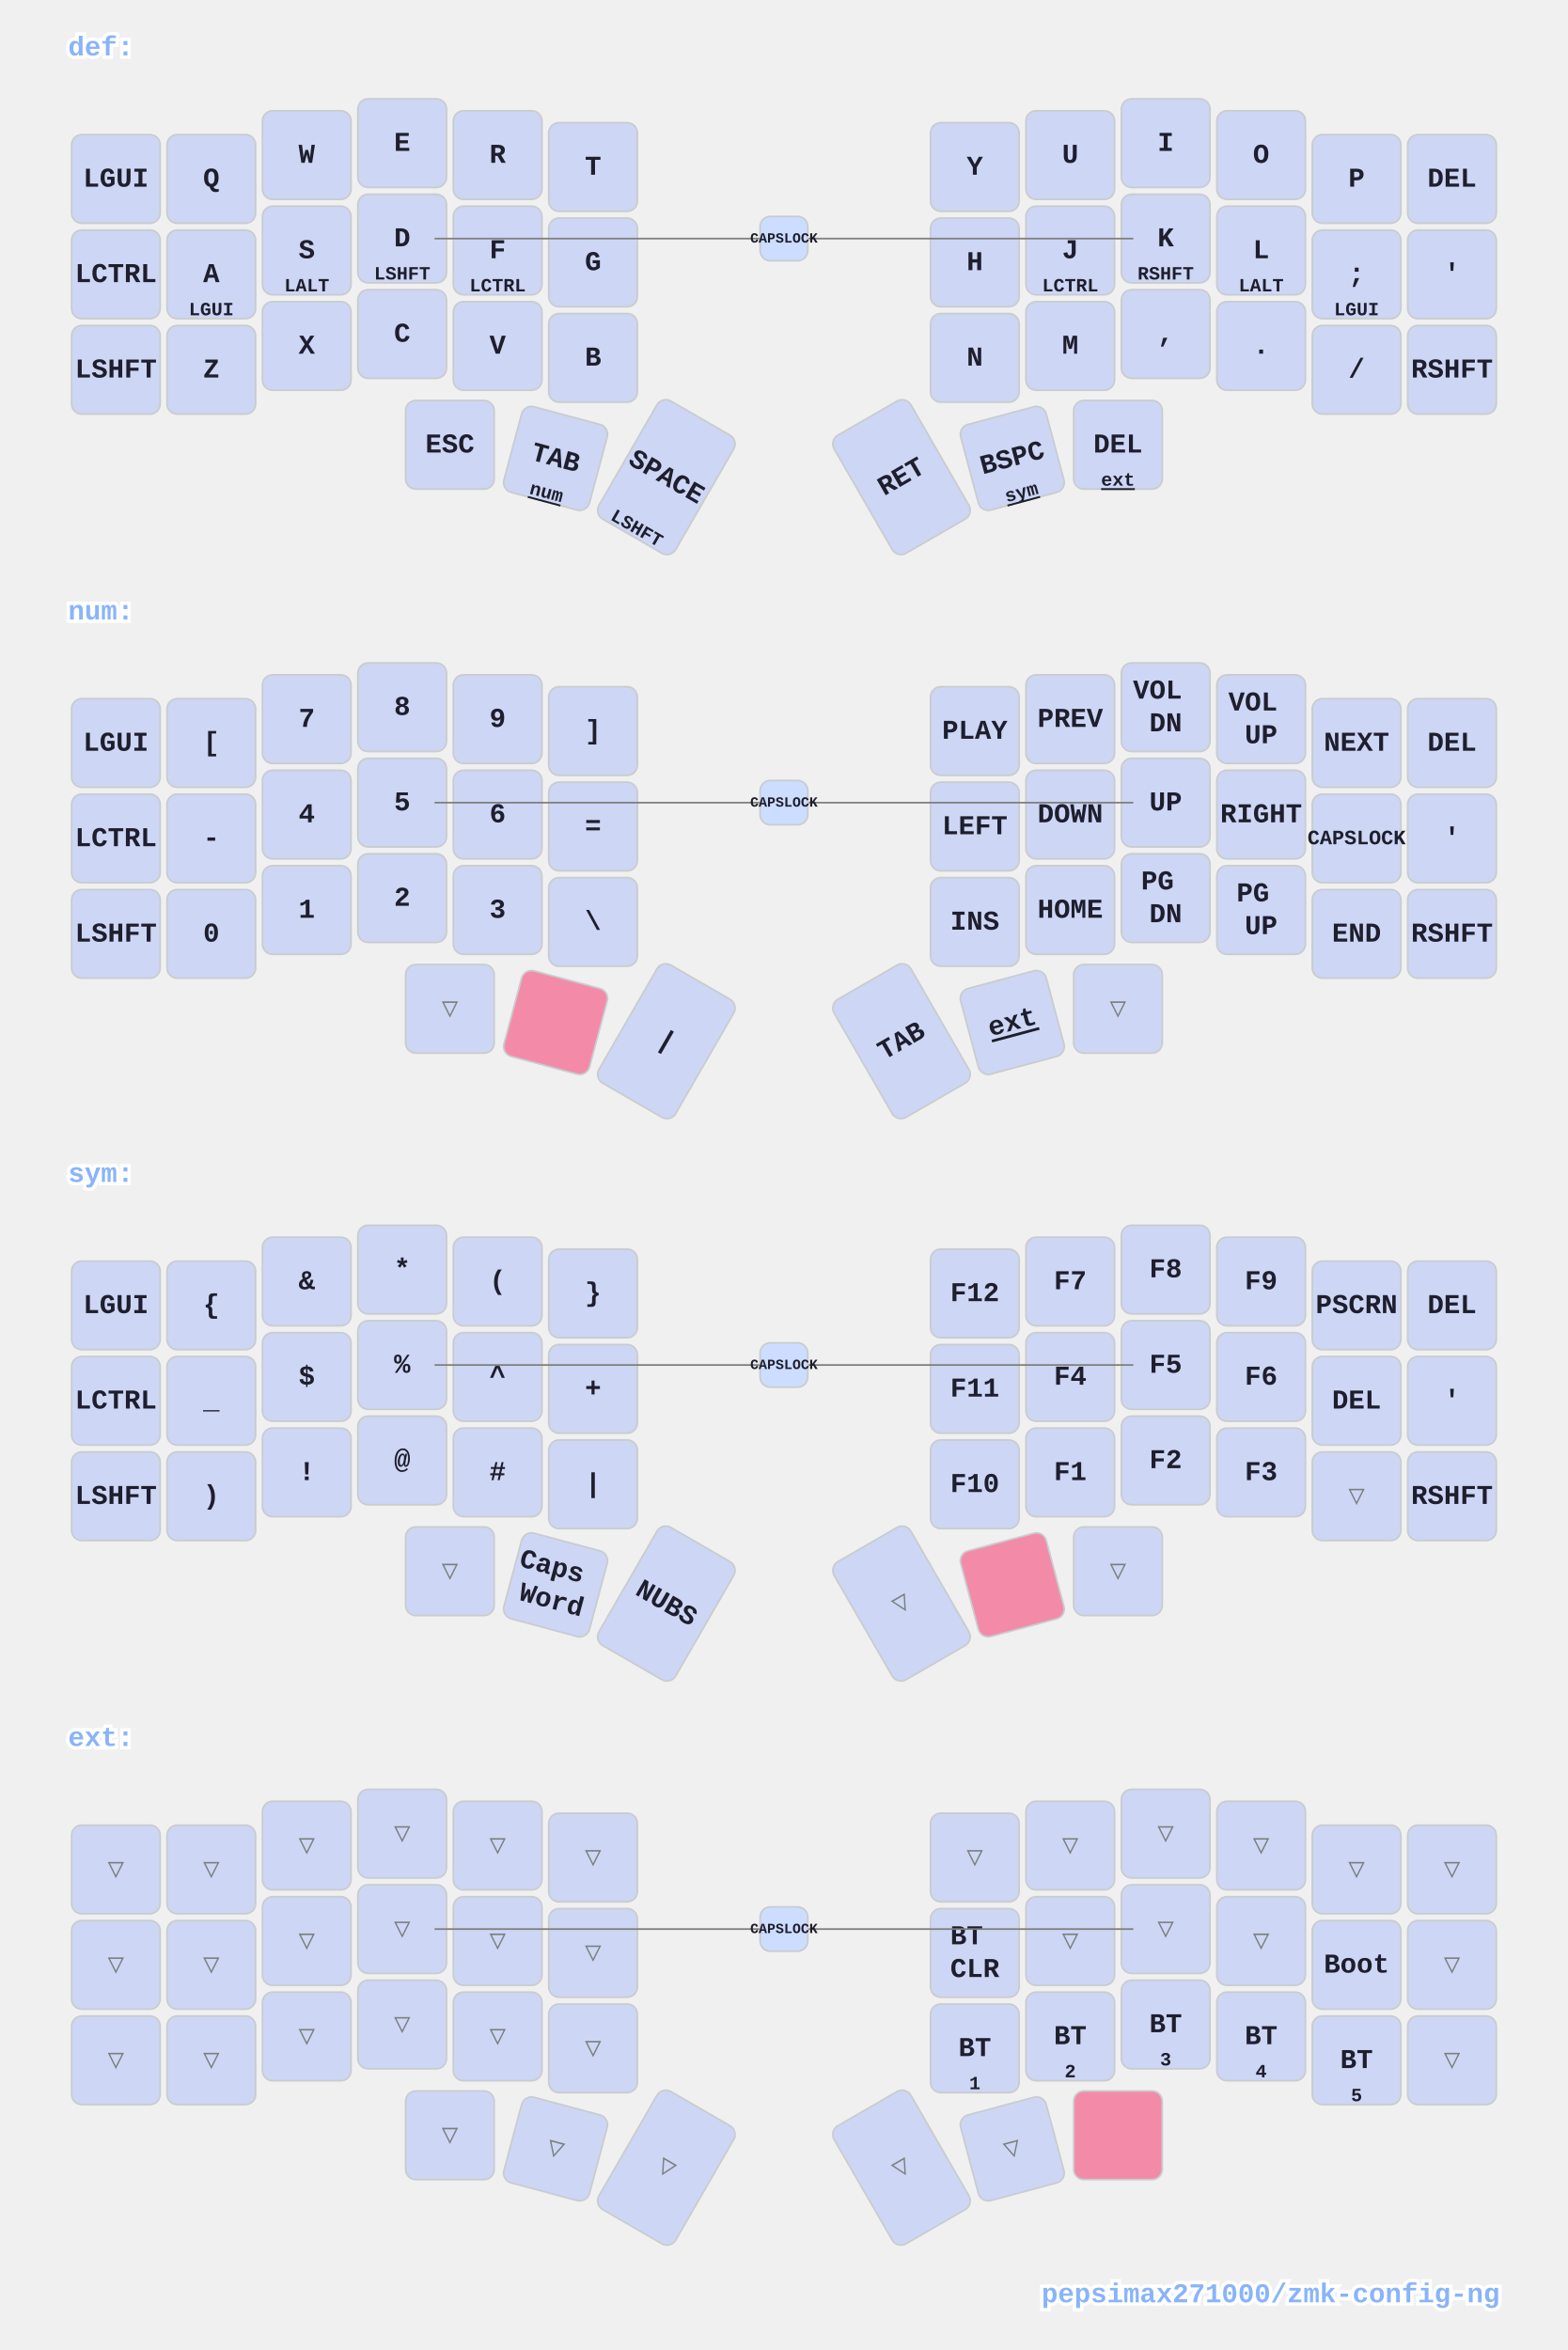
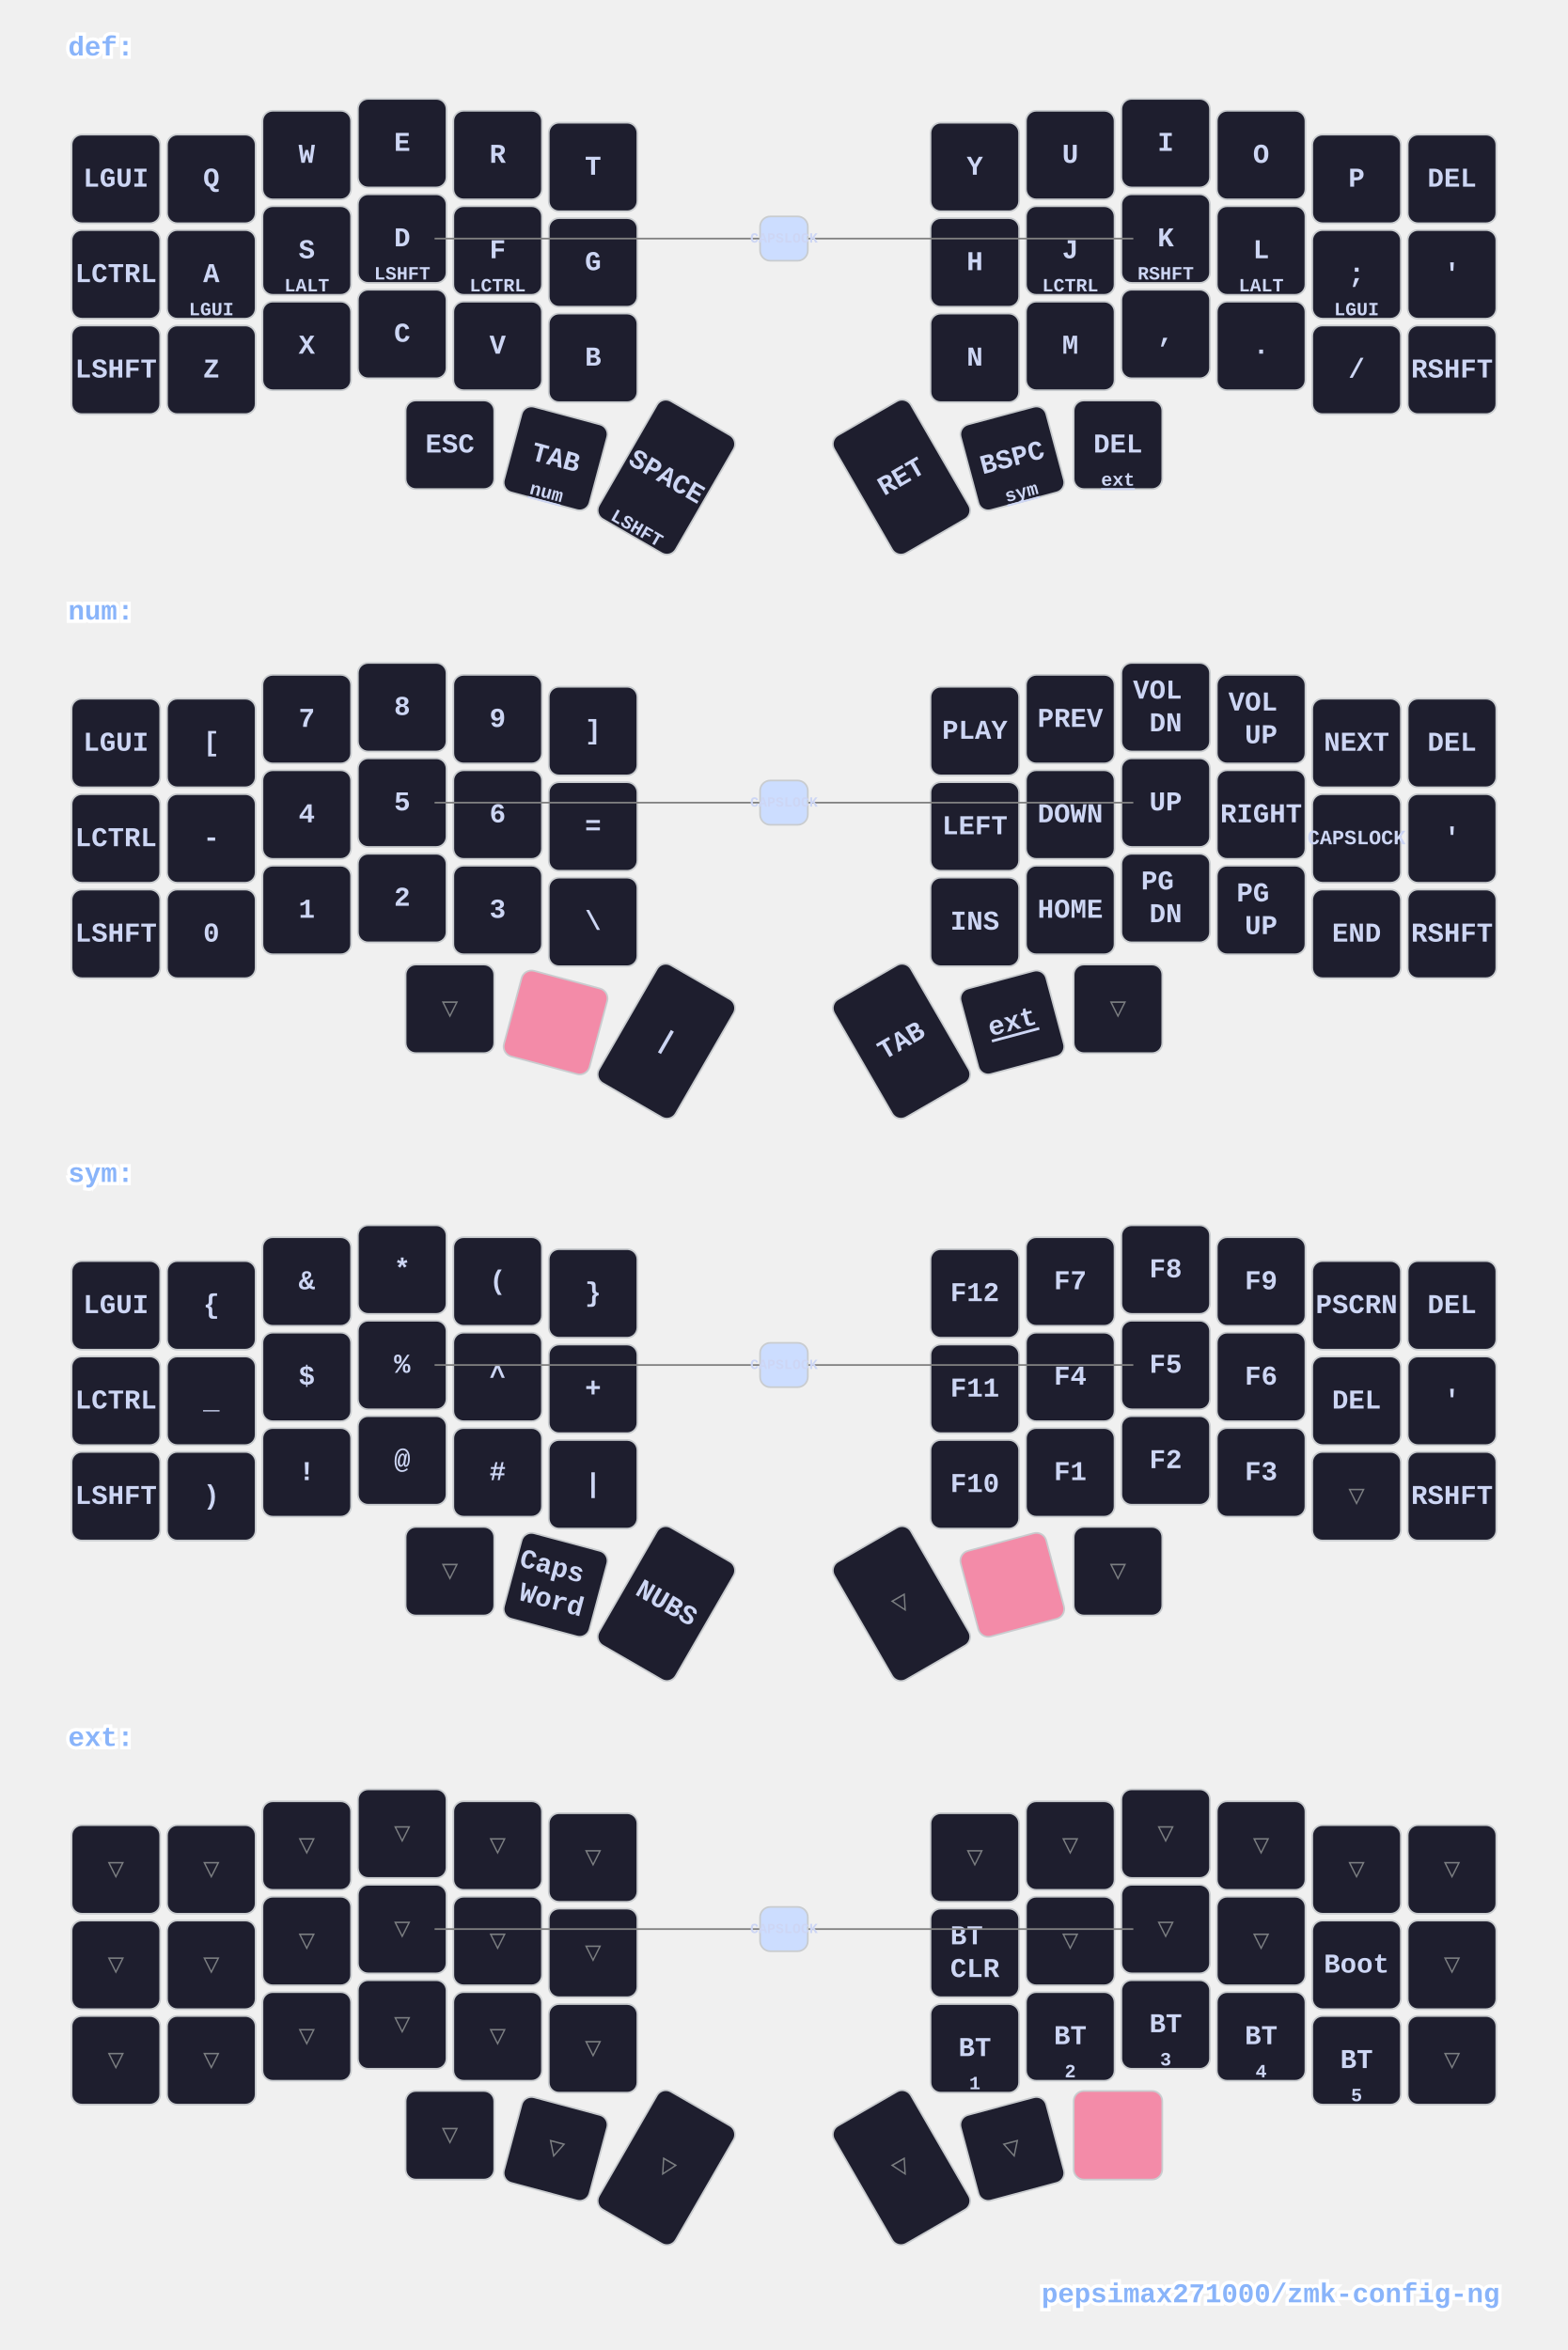
<svg xmlns="http://www.w3.org/2000/svg" width="920" height="1379" viewBox="0 0 920 1379" class="keymap">
  <style>/* inherit to force styles through use tags */
svg path {
    fill: inherit;
}

/* font and background color specifications */
svg.keymap {
    font-family: SFMono-Regular,Consolas,Liberation Mono,Menlo,monospace;
    font-size: 14px;
    font-kerning: normal;
    text-rendering: optimizeLegibility;
    fill: #24292e;
}

/* default key styling */
rect.key {
    fill: #f6f8fa;
}

rect.key, rect.combo {
    stroke: #c9cccf;
    stroke-width: 1;
}

/* default key side styling, only used is draw_key_sides is set */
rect.side {
    filter: brightness(90%);
}

/* color accent for combo boxes */
rect.combo, rect.combo-separate {
    fill: #cdf;
}

/* color accent for held keys */
rect.held, rect.combo.held {
    fill: #fdd;
}

/* color accent for ghost (optional) keys */
rect.ghost, rect.combo.ghost {
    stroke-dasharray: 4, 4;
    stroke-width: 2;
}

text {
    text-anchor: middle;
    dominant-baseline: middle;
}

/* styling for layer labels */
text.label {
    font-weight: bold;
    text-anchor: start;
    stroke: white;
    stroke-width: 4;
    paint-order: stroke;
}

/* styling for optional footer */
text.footer {
    text-anchor: end;
    dominant-baseline: auto;
    stroke: white;
    stroke-width: 4;
    paint-order: stroke;
}

/* styling for combo tap, and key non-tap label text */
text.combo, text.hold, text.shifted, text.left, text.right, text.tl, text.tr, text.bl, text.br {
    font-size: 11px;
}

text.hold, text.bl, text.br {
    text-anchor: middle;
    dominant-baseline: auto;
}

text.shifted, text.tl, text.tr {
    text-anchor: middle;
    dominant-baseline: hanging;
}

text.left, text.tl, text.bl {
    text-anchor: start;
}

text.right, text.tr, text.br {
    text-anchor: end;
}

text.layer-activator {
    text-decoration: underline;
}

/* styling for hold/shifted label text in combo box */
text.combo.hold, text.combo.shifted, text.combo.left, text.combo.right {
    font-size: 8px;
}

/* lighter symbol for transparent keys */
text.trans {
    fill: #7b7e81;
}

/* styling for combo dendrons */
path.combo {
    stroke-width: 1;
    stroke: gray;
    fill: none;
}

/* Start Tabler Icons Cleanup */
/* cannot use height/width with glyphs */
.icon-tabler &gt; path {
    fill: inherit;
    stroke: inherit;
    stroke-width: 2;
}
/* hide tabler's default box */
.icon-tabler &gt; path[stroke="none"][fill="none"] {
    visibility: hidden;
}
/* End Tabler Icons Cleanup */

/* For default sytles, see https://github.com/caksoylar/keymap-drawer/blob/main/keymap_drawer/config.py#L85 */

svg.keymap {
  font-family: Ubuntu Mono, Inconsolata, Consolas, Liberation Mono, Menlo, monospace;
  font-size: 16px;
  font-weight: bold;
  text-rendering: optimizeLegibility;
-   fill: #1e1e2e;
+   fill: #cdd6f4;
}

/* Color accent for held keys
red = #f38ba8
green = #a6e3a1
blue = #89b4fa
yellow = #f9e2af
cyan = #94e2d5
magenta = #cba6f7
white = #cdd6f4
black = #11111b
grey = #1e1825
light grey = #9399b2
#fab387
*/
rect.key {
-     fill: #cdd6f4;
+     fill: #1e1e2e;
}
rect.held, rect.combo.held {
    fill: #f38ba8;
}
text.label, text.footer {
    fill: #89b4fa;
}

/* Technique borrowed and extended from https://github.com/englmaxi/zmk-config/blob/master/keymap-drawer/config.yaml */
.sym_sub_text.tap {
  translate: -5px 2px;
  font-size: 20px;
}
.sym_sub_text.shifted {
  translate: 10px 13px;
  font-size: 10px;
  opacity: 1.0;
}
.combo.sym_sub_text.tap {
  translate: -1px 1px;
}
.combo.sym_sub_text.shifted {
  translate: 7px 5px;
  font-size: 10px;
  opacity: 1.0;
}

/* Toggle */
.toggle.shifted {
  translate: -10px 12px;
}

.toggle.hold {
  translate: 13px -23px;
}

/* Variant for tap-dances */
.tap_dance.tap {
  translate: -7px 0px;
  font-size: 12px;
}
.tap_dance.shifted {
  translate: 7px 17px;
  font-size: 12px;
  opacity: 1.0;
}

/* Variant for symbol next to symbol */
.sym_by_sym.tap {
  translate: -6px 0px;
}
.sym_by_sym.shifted {
  translate: 10px 12px;
  opacity: 1.0;
}

.combo.sym_by_sym.tap {
  translate: -35px 0px;
}
.combo.sym_by_sym.shifted {
  translate: 35px 20px;
  opacity: 1.0;
}

.combo.sym_by_sym.hold {
  visibility: hidden;
}

/* hide hold box for combo sym_by_sym */
.combo.sym_by_sym.hold &gt; path[stroke="none"][fill="none"] {
  visibility: hidden;
}
</style>
  <g transform="translate(40, 0)" class="layer-def">
    <text x="0" y="28" class="label" id="def">def:</text>
    <g transform="translate(0, 56)">
      <g transform="translate(28, 49)" class="key keypos-0">
        <rect rx="6" ry="6" x="-26" y="-26" width="52" height="52" class="key" />
        <text x="0" y="0" class="key tap">LGUI</text>
      </g>
      <g transform="translate(84, 49)" class="key keypos-1">
        <rect rx="6" ry="6" x="-26" y="-26" width="52" height="52" class="key" />
        <text x="0" y="0" class="key tap">Q</text>
      </g>
      <g transform="translate(140, 35)" class="key keypos-2">
        <rect rx="6" ry="6" x="-26" y="-26" width="52" height="52" class="key" />
        <text x="0" y="0" class="key tap">W</text>
      </g>
      <g transform="translate(196, 28)" class="key keypos-3">
        <rect rx="6" ry="6" x="-26" y="-26" width="52" height="52" class="key" />
        <text x="0" y="0" class="key tap">E</text>
      </g>
      <g transform="translate(252, 35)" class="key keypos-4">
        <rect rx="6" ry="6" x="-26" y="-26" width="52" height="52" class="key" />
        <text x="0" y="0" class="key tap">R</text>
      </g>
      <g transform="translate(308, 42)" class="key keypos-5">
        <rect rx="6" ry="6" x="-26" y="-26" width="52" height="52" class="key" />
        <text x="0" y="0" class="key tap">T</text>
      </g>
      <g transform="translate(532, 42)" class="key keypos-6">
        <rect rx="6" ry="6" x="-26" y="-26" width="52" height="52" class="key" />
        <text x="0" y="0" class="key tap">Y</text>
      </g>
      <g transform="translate(588, 35)" class="key keypos-7">
        <rect rx="6" ry="6" x="-26" y="-26" width="52" height="52" class="key" />
        <text x="0" y="0" class="key tap">U</text>
      </g>
      <g transform="translate(644, 28)" class="key keypos-8">
        <rect rx="6" ry="6" x="-26" y="-26" width="52" height="52" class="key" />
        <text x="0" y="0" class="key tap">I</text>
      </g>
      <g transform="translate(700, 35)" class="key keypos-9">
        <rect rx="6" ry="6" x="-26" y="-26" width="52" height="52" class="key" />
        <text x="0" y="0" class="key tap">O</text>
      </g>
      <g transform="translate(756, 49)" class="key keypos-10">
        <rect rx="6" ry="6" x="-26" y="-26" width="52" height="52" class="key" />
        <text x="0" y="0" class="key tap">P</text>
      </g>
      <g transform="translate(812, 49)" class="key keypos-11">
        <rect rx="6" ry="6" x="-26" y="-26" width="52" height="52" class="key" />
        <text x="0" y="0" class="key tap">DEL</text>
      </g>
      <g transform="translate(28, 105)" class="key keypos-12">
        <rect rx="6" ry="6" x="-26" y="-26" width="52" height="52" class="key" />
        <text x="0" y="0" class="key tap">LCTRL</text>
      </g>
      <g transform="translate(84, 105)" class="key keypos-13">
        <rect rx="6" ry="6" x="-26" y="-26" width="52" height="52" class="key" />
        <text x="0" y="0" class="key tap">A</text>
        <text x="0" y="24" class="key hold">LGUI</text>
      </g>
      <g transform="translate(140, 91)" class="key keypos-14">
        <rect rx="6" ry="6" x="-26" y="-26" width="52" height="52" class="key" />
        <text x="0" y="0" class="key tap">S</text>
        <text x="0" y="24" class="key hold">LALT</text>
      </g>
      <g transform="translate(196, 84)" class="key keypos-15">
        <rect rx="6" ry="6" x="-26" y="-26" width="52" height="52" class="key" />
        <text x="0" y="0" class="key tap">D</text>
        <text x="0" y="24" class="key hold">LSHFT</text>
      </g>
      <g transform="translate(252, 91)" class="key keypos-16">
        <rect rx="6" ry="6" x="-26" y="-26" width="52" height="52" class="key" />
        <text x="0" y="0" class="key tap">F</text>
        <text x="0" y="24" class="key hold">LCTRL</text>
      </g>
      <g transform="translate(308, 98)" class="key keypos-17">
        <rect rx="6" ry="6" x="-26" y="-26" width="52" height="52" class="key" />
        <text x="0" y="0" class="key tap">G</text>
      </g>
      <g transform="translate(532, 98)" class="key keypos-18">
        <rect rx="6" ry="6" x="-26" y="-26" width="52" height="52" class="key" />
        <text x="0" y="0" class="key tap">H</text>
      </g>
      <g transform="translate(588, 91)" class="key keypos-19">
        <rect rx="6" ry="6" x="-26" y="-26" width="52" height="52" class="key" />
        <text x="0" y="0" class="key tap">J</text>
        <text x="0" y="24" class="key hold">LCTRL</text>
      </g>
      <g transform="translate(644, 84)" class="key keypos-20">
        <rect rx="6" ry="6" x="-26" y="-26" width="52" height="52" class="key" />
        <text x="0" y="0" class="key tap">K</text>
        <text x="0" y="24" class="key hold">RSHFT</text>
      </g>
      <g transform="translate(700, 91)" class="key keypos-21">
        <rect rx="6" ry="6" x="-26" y="-26" width="52" height="52" class="key" />
        <text x="0" y="0" class="key tap">L</text>
        <text x="0" y="24" class="key hold">LALT</text>
      </g>
      <g transform="translate(756, 105)" class="key keypos-22">
        <rect rx="6" ry="6" x="-26" y="-26" width="52" height="52" class="key" />
        <text x="0" y="0" class="key tap">;</text>
        <text x="0" y="24" class="key hold">LGUI</text>
      </g>
      <g transform="translate(812, 105)" class="key keypos-23">
        <rect rx="6" ry="6" x="-26" y="-26" width="52" height="52" class="key" />
        <text x="0" y="0" class="key tap">'</text>
      </g>
      <g transform="translate(28, 161)" class="key keypos-24">
        <rect rx="6" ry="6" x="-26" y="-26" width="52" height="52" class="key" />
        <text x="0" y="0" class="key tap">LSHFT</text>
      </g>
      <g transform="translate(84, 161)" class="key keypos-25">
        <rect rx="6" ry="6" x="-26" y="-26" width="52" height="52" class="key" />
        <text x="0" y="0" class="key tap">Z</text>
      </g>
      <g transform="translate(140, 147)" class="key keypos-26">
        <rect rx="6" ry="6" x="-26" y="-26" width="52" height="52" class="key" />
        <text x="0" y="0" class="key tap">X</text>
      </g>
      <g transform="translate(196, 140)" class="key keypos-27">
        <rect rx="6" ry="6" x="-26" y="-26" width="52" height="52" class="key" />
        <text x="0" y="0" class="key tap">C</text>
      </g>
      <g transform="translate(252, 147)" class="key keypos-28">
        <rect rx="6" ry="6" x="-26" y="-26" width="52" height="52" class="key" />
        <text x="0" y="0" class="key tap">V</text>
      </g>
      <g transform="translate(308, 154)" class="key keypos-29">
        <rect rx="6" ry="6" x="-26" y="-26" width="52" height="52" class="key" />
        <text x="0" y="0" class="key tap">B</text>
      </g>
      <g transform="translate(532, 154)" class="key keypos-30">
        <rect rx="6" ry="6" x="-26" y="-26" width="52" height="52" class="key" />
        <text x="0" y="0" class="key tap">N</text>
      </g>
      <g transform="translate(588, 147)" class="key keypos-31">
        <rect rx="6" ry="6" x="-26" y="-26" width="52" height="52" class="key" />
        <text x="0" y="0" class="key tap">M</text>
      </g>
      <g transform="translate(644, 140)" class="key keypos-32">
        <rect rx="6" ry="6" x="-26" y="-26" width="52" height="52" class="key" />
        <text x="0" y="0" class="key tap">,</text>
      </g>
      <g transform="translate(700, 147)" class="key keypos-33">
        <rect rx="6" ry="6" x="-26" y="-26" width="52" height="52" class="key" />
        <text x="0" y="0" class="key tap">.</text>
      </g>
      <g transform="translate(756, 161)" class="key keypos-34">
        <rect rx="6" ry="6" x="-26" y="-26" width="52" height="52" class="key" />
        <text x="0" y="0" class="key tap">/</text>
      </g>
      <g transform="translate(812, 161)" class="key keypos-35">
        <rect rx="6" ry="6" x="-26" y="-26" width="52" height="52" class="key" />
        <text x="0" y="0" class="key tap">RSHFT</text>
      </g>
      <g transform="translate(224, 205)" class="key keypos-36">
        <rect rx="6" ry="6" x="-26" y="-26" width="52" height="52" class="key" />
        <text x="0" y="0" class="key tap">ESC</text>
      </g>
      <g transform="translate(286, 213) rotate(15.0)" class="key keypos-37">
        <rect rx="6" ry="6" x="-26" y="-26" width="52" height="52" class="key" />
        <text x="0" y="0" class="key tap">TAB</text>
        <a href="#num">
          <text x="0" y="24" class="key hold layer-activator">num</text>
        </a>
      </g>
      <g transform="translate(351, 224) rotate(30.0)" class="key keypos-38">
        <rect rx="6" ry="6" x="-26" y="-40" width="52" height="80" class="key" />
        <text x="0" y="0" class="key tap">SPACE</text>
        <text x="0" y="38" class="key hold">LSHFT</text>
      </g>
      <g transform="translate(489, 224) rotate(-30.0)" class="key keypos-39">
        <rect rx="6" ry="6" x="-26" y="-40" width="52" height="80" class="key" />
        <text x="0" y="0" class="key tap">RET</text>
      </g>
      <g transform="translate(554, 213) rotate(-15.0)" class="key keypos-40">
        <rect rx="6" ry="6" x="-26" y="-26" width="52" height="52" class="key" />
        <text x="0" y="0" class="key tap">BSPC</text>
        <a href="#sym">
          <text x="0" y="24" class="key hold layer-activator">sym</text>
        </a>
      </g>
      <g transform="translate(616, 205)" class="key keypos-41">
        <rect rx="6" ry="6" x="-26" y="-26" width="52" height="52" class="key" />
        <text x="0" y="0" class="key tap">DEL</text>
        <a href="#ext">
          <text x="0" y="24" class="key hold layer-activator">ext</text>
        </a>
      </g>
      <g class="combo combopos-0">
        <path d="M420,84 l-205,0" class="combo" />
        <path d="M420,84 l205,0" class="combo" />
        <rect rx="6" ry="6" x="406" y="71" width="28" height="26" class="combo" />
        <text x="420" y="84" class="combo tap">
          <tspan style="font-size: 75%">CAPSLOCK</tspan>
        </text>
      </g>
    </g>
  </g>
  <g transform="translate(40, 331)" class="layer-num">
    <text x="0" y="28" class="label" id="num">num:</text>
    <g transform="translate(0, 56)">
      <g transform="translate(28, 49)" class="key keypos-0">
        <rect rx="6" ry="6" x="-26" y="-26" width="52" height="52" class="key" />
        <text x="0" y="0" class="key tap">LGUI</text>
      </g>
      <g transform="translate(84, 49)" class="key keypos-1">
        <rect rx="6" ry="6" x="-26" y="-26" width="52" height="52" class="key" />
        <text x="0" y="0" class="key tap">[</text>
      </g>
      <g transform="translate(140, 35)" class="key keypos-2">
        <rect rx="6" ry="6" x="-26" y="-26" width="52" height="52" class="key" />
        <text x="0" y="0" class="key tap">7</text>
      </g>
      <g transform="translate(196, 28)" class="key keypos-3">
        <rect rx="6" ry="6" x="-26" y="-26" width="52" height="52" class="key" />
        <text x="0" y="0" class="key tap">8</text>
      </g>
      <g transform="translate(252, 35)" class="key keypos-4">
        <rect rx="6" ry="6" x="-26" y="-26" width="52" height="52" class="key" />
        <text x="0" y="0" class="key tap">9</text>
      </g>
      <g transform="translate(308, 42)" class="key keypos-5">
        <rect rx="6" ry="6" x="-26" y="-26" width="52" height="52" class="key" />
        <text x="0" y="0" class="key tap">]</text>
      </g>
      <g transform="translate(532, 42)" class="key keypos-6">
        <rect rx="6" ry="6" x="-26" y="-26" width="52" height="52" class="key" />
        <text x="0" y="0" class="key tap">PLAY</text>
      </g>
      <g transform="translate(588, 35)" class="key keypos-7">
        <rect rx="6" ry="6" x="-26" y="-26" width="52" height="52" class="key" />
        <text x="0" y="0" class="key tap">PREV</text>
      </g>
      <g transform="translate(644, 28)" class="key keypos-8">
        <rect rx="6" ry="6" x="-26" y="-26" width="52" height="52" class="key" />
        <text x="0" y="0" class="key tap">
          <tspan x="0" dy="-0.6em">VOL</tspan>
          <tspan x="0" dy="1.2em">DN</tspan>
        </text>
      </g>
      <g transform="translate(700, 35)" class="key keypos-9">
        <rect rx="6" ry="6" x="-26" y="-26" width="52" height="52" class="key" />
        <text x="0" y="0" class="key tap">
          <tspan x="0" dy="-0.6em">VOL</tspan>
          <tspan x="0" dy="1.2em">UP</tspan>
        </text>
      </g>
      <g transform="translate(756, 49)" class="key keypos-10">
        <rect rx="6" ry="6" x="-26" y="-26" width="52" height="52" class="key" />
        <text x="0" y="0" class="key tap">NEXT</text>
      </g>
      <g transform="translate(812, 49)" class="key keypos-11">
        <rect rx="6" ry="6" x="-26" y="-26" width="52" height="52" class="key" />
        <text x="0" y="0" class="key tap">DEL</text>
      </g>
      <g transform="translate(28, 105)" class="key keypos-12">
        <rect rx="6" ry="6" x="-26" y="-26" width="52" height="52" class="key" />
        <text x="0" y="0" class="key tap">LCTRL</text>
      </g>
      <g transform="translate(84, 105)" class="key keypos-13">
        <rect rx="6" ry="6" x="-26" y="-26" width="52" height="52" class="key" />
        <text x="0" y="0" class="key tap">-</text>
      </g>
      <g transform="translate(140, 91)" class="key keypos-14">
        <rect rx="6" ry="6" x="-26" y="-26" width="52" height="52" class="key" />
        <text x="0" y="0" class="key tap">4</text>
      </g>
      <g transform="translate(196, 84)" class="key keypos-15">
        <rect rx="6" ry="6" x="-26" y="-26" width="52" height="52" class="key" />
        <text x="0" y="0" class="key tap">5</text>
      </g>
      <g transform="translate(252, 91)" class="key keypos-16">
        <rect rx="6" ry="6" x="-26" y="-26" width="52" height="52" class="key" />
        <text x="0" y="0" class="key tap">6</text>
      </g>
      <g transform="translate(308, 98)" class="key keypos-17">
        <rect rx="6" ry="6" x="-26" y="-26" width="52" height="52" class="key" />
        <text x="0" y="0" class="key tap">=</text>
      </g>
      <g transform="translate(532, 98)" class="key keypos-18">
        <rect rx="6" ry="6" x="-26" y="-26" width="52" height="52" class="key" />
        <text x="0" y="0" class="key tap">LEFT</text>
      </g>
      <g transform="translate(588, 91)" class="key keypos-19">
        <rect rx="6" ry="6" x="-26" y="-26" width="52" height="52" class="key" />
        <text x="0" y="0" class="key tap">DOWN</text>
      </g>
      <g transform="translate(644, 84)" class="key keypos-20">
        <rect rx="6" ry="6" x="-26" y="-26" width="52" height="52" class="key" />
        <text x="0" y="0" class="key tap">UP</text>
      </g>
      <g transform="translate(700, 91)" class="key keypos-21">
        <rect rx="6" ry="6" x="-26" y="-26" width="52" height="52" class="key" />
        <text x="0" y="0" class="key tap">RIGHT</text>
      </g>
      <g transform="translate(756, 105)" class="key keypos-22">
        <rect rx="6" ry="6" x="-26" y="-26" width="52" height="52" class="key" />
        <text x="0" y="0" class="key tap">
          <tspan style="font-size: 75%">CAPSLOCK</tspan>
        </text>
      </g>
      <g transform="translate(812, 105)" class="key keypos-23">
        <rect rx="6" ry="6" x="-26" y="-26" width="52" height="52" class="key" />
        <text x="0" y="0" class="key tap">'</text>
      </g>
      <g transform="translate(28, 161)" class="key keypos-24">
        <rect rx="6" ry="6" x="-26" y="-26" width="52" height="52" class="key" />
        <text x="0" y="0" class="key tap">LSHFT</text>
      </g>
      <g transform="translate(84, 161)" class="key keypos-25">
        <rect rx="6" ry="6" x="-26" y="-26" width="52" height="52" class="key" />
        <text x="0" y="0" class="key tap">0</text>
      </g>
      <g transform="translate(140, 147)" class="key keypos-26">
        <rect rx="6" ry="6" x="-26" y="-26" width="52" height="52" class="key" />
        <text x="0" y="0" class="key tap">1</text>
      </g>
      <g transform="translate(196, 140)" class="key keypos-27">
        <rect rx="6" ry="6" x="-26" y="-26" width="52" height="52" class="key" />
        <text x="0" y="0" class="key tap">2</text>
      </g>
      <g transform="translate(252, 147)" class="key keypos-28">
        <rect rx="6" ry="6" x="-26" y="-26" width="52" height="52" class="key" />
        <text x="0" y="0" class="key tap">3</text>
      </g>
      <g transform="translate(308, 154)" class="key keypos-29">
        <rect rx="6" ry="6" x="-26" y="-26" width="52" height="52" class="key" />
        <text x="0" y="0" class="key tap">\</text>
      </g>
      <g transform="translate(532, 154)" class="key keypos-30">
        <rect rx="6" ry="6" x="-26" y="-26" width="52" height="52" class="key" />
        <text x="0" y="0" class="key tap">INS</text>
      </g>
      <g transform="translate(588, 147)" class="key keypos-31">
        <rect rx="6" ry="6" x="-26" y="-26" width="52" height="52" class="key" />
        <text x="0" y="0" class="key tap">HOME</text>
      </g>
      <g transform="translate(644, 140)" class="key keypos-32">
        <rect rx="6" ry="6" x="-26" y="-26" width="52" height="52" class="key" />
        <text x="0" y="0" class="key tap">
          <tspan x="0" dy="-0.6em">PG</tspan>
          <tspan x="0" dy="1.2em">DN</tspan>
        </text>
      </g>
      <g transform="translate(700, 147)" class="key keypos-33">
        <rect rx="6" ry="6" x="-26" y="-26" width="52" height="52" class="key" />
        <text x="0" y="0" class="key tap">
          <tspan x="0" dy="-0.6em">PG</tspan>
          <tspan x="0" dy="1.2em">UP</tspan>
        </text>
      </g>
      <g transform="translate(756, 161)" class="key keypos-34">
        <rect rx="6" ry="6" x="-26" y="-26" width="52" height="52" class="key" />
        <text x="0" y="0" class="key tap">END</text>
      </g>
      <g transform="translate(812, 161)" class="key keypos-35">
        <rect rx="6" ry="6" x="-26" y="-26" width="52" height="52" class="key" />
        <text x="0" y="0" class="key tap">RSHFT</text>
      </g>
      <g transform="translate(224, 205)" class="key trans keypos-36">
        <rect rx="6" ry="6" x="-26" y="-26" width="52" height="52" class="key trans" />
        <text x="0" y="0" class="key trans tap">▽</text>
      </g>
      <g transform="translate(286, 213) rotate(15.0)" class="key held keypos-37">
        <rect rx="6" ry="6" x="-26" y="-26" width="52" height="52" class="key held" />
      </g>
      <g transform="translate(351, 224) rotate(30.0)" class="key keypos-38">
        <rect rx="6" ry="6" x="-26" y="-40" width="52" height="80" class="key" />
        <text x="0" y="0" class="key tap">|</text>
      </g>
      <g transform="translate(489, 224) rotate(-30.0)" class="key keypos-39">
        <rect rx="6" ry="6" x="-26" y="-40" width="52" height="80" class="key" />
        <text x="0" y="0" class="key tap">TAB</text>
      </g>
      <g transform="translate(554, 213) rotate(-15.0)" class="key keypos-40">
        <rect rx="6" ry="6" x="-26" y="-26" width="52" height="52" class="key" />
        <a href="#ext">
          <text x="0" y="0" class="key tap layer-activator">ext</text>
        </a>
      </g>
      <g transform="translate(616, 205)" class="key trans keypos-41">
        <rect rx="6" ry="6" x="-26" y="-26" width="52" height="52" class="key trans" />
        <text x="0" y="0" class="key trans tap">▽</text>
      </g>
      <g class="combo combopos-0">
        <path d="M420,84 l-205,0" class="combo" />
        <path d="M420,84 l205,0" class="combo" />
        <rect rx="6" ry="6" x="406" y="71" width="28" height="26" class="combo" />
        <text x="420" y="84" class="combo tap">
          <tspan style="font-size: 75%">CAPSLOCK</tspan>
        </text>
      </g>
    </g>
  </g>
  <g transform="translate(40, 661)" class="layer-sym">
    <text x="0" y="28" class="label" id="sym">sym:</text>
    <g transform="translate(0, 56)">
      <g transform="translate(28, 49)" class="key keypos-0">
        <rect rx="6" ry="6" x="-26" y="-26" width="52" height="52" class="key" />
        <text x="0" y="0" class="key tap">LGUI</text>
      </g>
      <g transform="translate(84, 49)" class="key keypos-1">
        <rect rx="6" ry="6" x="-26" y="-26" width="52" height="52" class="key" />
        <text x="0" y="0" class="key tap">{</text>
      </g>
      <g transform="translate(140, 35)" class="key keypos-2">
        <rect rx="6" ry="6" x="-26" y="-26" width="52" height="52" class="key" />
        <text x="0" y="0" class="key tap">&amp;</text>
      </g>
      <g transform="translate(196, 28)" class="key keypos-3">
        <rect rx="6" ry="6" x="-26" y="-26" width="52" height="52" class="key" />
        <text x="0" y="0" class="key tap">*</text>
      </g>
      <g transform="translate(252, 35)" class="key keypos-4">
        <rect rx="6" ry="6" x="-26" y="-26" width="52" height="52" class="key" />
        <text x="0" y="0" class="key tap">(</text>
      </g>
      <g transform="translate(308, 42)" class="key keypos-5">
        <rect rx="6" ry="6" x="-26" y="-26" width="52" height="52" class="key" />
        <text x="0" y="0" class="key tap">}</text>
      </g>
      <g transform="translate(532, 42)" class="key keypos-6">
        <rect rx="6" ry="6" x="-26" y="-26" width="52" height="52" class="key" />
        <text x="0" y="0" class="key tap">F12</text>
      </g>
      <g transform="translate(588, 35)" class="key keypos-7">
        <rect rx="6" ry="6" x="-26" y="-26" width="52" height="52" class="key" />
        <text x="0" y="0" class="key tap">F7</text>
      </g>
      <g transform="translate(644, 28)" class="key keypos-8">
        <rect rx="6" ry="6" x="-26" y="-26" width="52" height="52" class="key" />
        <text x="0" y="0" class="key tap">F8</text>
      </g>
      <g transform="translate(700, 35)" class="key keypos-9">
        <rect rx="6" ry="6" x="-26" y="-26" width="52" height="52" class="key" />
        <text x="0" y="0" class="key tap">F9</text>
      </g>
      <g transform="translate(756, 49)" class="key keypos-10">
        <rect rx="6" ry="6" x="-26" y="-26" width="52" height="52" class="key" />
        <text x="0" y="0" class="key tap">PSCRN</text>
      </g>
      <g transform="translate(812, 49)" class="key keypos-11">
        <rect rx="6" ry="6" x="-26" y="-26" width="52" height="52" class="key" />
        <text x="0" y="0" class="key tap">DEL</text>
      </g>
      <g transform="translate(28, 105)" class="key keypos-12">
        <rect rx="6" ry="6" x="-26" y="-26" width="52" height="52" class="key" />
        <text x="0" y="0" class="key tap">LCTRL</text>
      </g>
      <g transform="translate(84, 105)" class="key keypos-13">
        <rect rx="6" ry="6" x="-26" y="-26" width="52" height="52" class="key" />
        <text x="0" y="0" class="key tap">_</text>
      </g>
      <g transform="translate(140, 91)" class="key keypos-14">
        <rect rx="6" ry="6" x="-26" y="-26" width="52" height="52" class="key" />
        <text x="0" y="0" class="key tap">$</text>
      </g>
      <g transform="translate(196, 84)" class="key keypos-15">
        <rect rx="6" ry="6" x="-26" y="-26" width="52" height="52" class="key" />
        <text x="0" y="0" class="key tap">%</text>
      </g>
      <g transform="translate(252, 91)" class="key keypos-16">
        <rect rx="6" ry="6" x="-26" y="-26" width="52" height="52" class="key" />
        <text x="0" y="0" class="key tap">^</text>
      </g>
      <g transform="translate(308, 98)" class="key keypos-17">
        <rect rx="6" ry="6" x="-26" y="-26" width="52" height="52" class="key" />
        <text x="0" y="0" class="key tap">+</text>
      </g>
      <g transform="translate(532, 98)" class="key keypos-18">
        <rect rx="6" ry="6" x="-26" y="-26" width="52" height="52" class="key" />
        <text x="0" y="0" class="key tap">F11</text>
      </g>
      <g transform="translate(588, 91)" class="key keypos-19">
        <rect rx="6" ry="6" x="-26" y="-26" width="52" height="52" class="key" />
        <text x="0" y="0" class="key tap">F4</text>
      </g>
      <g transform="translate(644, 84)" class="key keypos-20">
        <rect rx="6" ry="6" x="-26" y="-26" width="52" height="52" class="key" />
        <text x="0" y="0" class="key tap">F5</text>
      </g>
      <g transform="translate(700, 91)" class="key keypos-21">
        <rect rx="6" ry="6" x="-26" y="-26" width="52" height="52" class="key" />
        <text x="0" y="0" class="key tap">F6</text>
      </g>
      <g transform="translate(756, 105)" class="key keypos-22">
        <rect rx="6" ry="6" x="-26" y="-26" width="52" height="52" class="key" />
        <text x="0" y="0" class="key tap">DEL</text>
      </g>
      <g transform="translate(812, 105)" class="key keypos-23">
        <rect rx="6" ry="6" x="-26" y="-26" width="52" height="52" class="key" />
        <text x="0" y="0" class="key tap">'</text>
      </g>
      <g transform="translate(28, 161)" class="key keypos-24">
        <rect rx="6" ry="6" x="-26" y="-26" width="52" height="52" class="key" />
        <text x="0" y="0" class="key tap">LSHFT</text>
      </g>
      <g transform="translate(84, 161)" class="key keypos-25">
        <rect rx="6" ry="6" x="-26" y="-26" width="52" height="52" class="key" />
        <text x="0" y="0" class="key tap">)</text>
      </g>
      <g transform="translate(140, 147)" class="key keypos-26">
        <rect rx="6" ry="6" x="-26" y="-26" width="52" height="52" class="key" />
        <text x="0" y="0" class="key tap">!</text>
      </g>
      <g transform="translate(196, 140)" class="key keypos-27">
        <rect rx="6" ry="6" x="-26" y="-26" width="52" height="52" class="key" />
        <text x="0" y="0" class="key tap">@</text>
      </g>
      <g transform="translate(252, 147)" class="key keypos-28">
        <rect rx="6" ry="6" x="-26" y="-26" width="52" height="52" class="key" />
        <text x="0" y="0" class="key tap">#</text>
      </g>
      <g transform="translate(308, 154)" class="key keypos-29">
        <rect rx="6" ry="6" x="-26" y="-26" width="52" height="52" class="key" />
        <text x="0" y="0" class="key tap">|</text>
      </g>
      <g transform="translate(532, 154)" class="key keypos-30">
        <rect rx="6" ry="6" x="-26" y="-26" width="52" height="52" class="key" />
        <text x="0" y="0" class="key tap">F10</text>
      </g>
      <g transform="translate(588, 147)" class="key keypos-31">
        <rect rx="6" ry="6" x="-26" y="-26" width="52" height="52" class="key" />
        <text x="0" y="0" class="key tap">F1</text>
      </g>
      <g transform="translate(644, 140)" class="key keypos-32">
        <rect rx="6" ry="6" x="-26" y="-26" width="52" height="52" class="key" />
        <text x="0" y="0" class="key tap">F2</text>
      </g>
      <g transform="translate(700, 147)" class="key keypos-33">
        <rect rx="6" ry="6" x="-26" y="-26" width="52" height="52" class="key" />
        <text x="0" y="0" class="key tap">F3</text>
      </g>
      <g transform="translate(756, 161)" class="key trans keypos-34">
        <rect rx="6" ry="6" x="-26" y="-26" width="52" height="52" class="key trans" />
        <text x="0" y="0" class="key trans tap">▽</text>
      </g>
      <g transform="translate(812, 161)" class="key keypos-35">
        <rect rx="6" ry="6" x="-26" y="-26" width="52" height="52" class="key" />
        <text x="0" y="0" class="key tap">RSHFT</text>
      </g>
      <g transform="translate(224, 205)" class="key trans keypos-36">
        <rect rx="6" ry="6" x="-26" y="-26" width="52" height="52" class="key trans" />
        <text x="0" y="0" class="key trans tap">▽</text>
      </g>
      <g transform="translate(286, 213) rotate(15.0)" class="key keypos-37">
        <rect rx="6" ry="6" x="-26" y="-26" width="52" height="52" class="key" />
        <text x="0" y="0" class="key tap">
          <tspan x="0" dy="-0.6em">Caps</tspan>
          <tspan x="0" dy="1.2em">Word</tspan>
        </text>
      </g>
      <g transform="translate(351, 224) rotate(30.0)" class="key keypos-38">
        <rect rx="6" ry="6" x="-26" y="-40" width="52" height="80" class="key" />
        <text x="0" y="0" class="key tap">NUBS</text>
      </g>
      <g transform="translate(489, 224) rotate(-30.0)" class="key trans keypos-39">
        <rect rx="6" ry="6" x="-26" y="-40" width="52" height="80" class="key trans" />
        <text x="0" y="0" class="key trans tap">▽</text>
      </g>
      <g transform="translate(554, 213) rotate(-15.0)" class="key held keypos-40">
        <rect rx="6" ry="6" x="-26" y="-26" width="52" height="52" class="key held" />
      </g>
      <g transform="translate(616, 205)" class="key trans keypos-41">
        <rect rx="6" ry="6" x="-26" y="-26" width="52" height="52" class="key trans" />
        <text x="0" y="0" class="key trans tap">▽</text>
      </g>
      <g class="combo combopos-0">
        <path d="M420,84 l-205,0" class="combo" />
        <path d="M420,84 l205,0" class="combo" />
        <rect rx="6" ry="6" x="406" y="71" width="28" height="26" class="combo" />
        <text x="420" y="84" class="combo tap">
          <tspan style="font-size: 75%">CAPSLOCK</tspan>
        </text>
      </g>
    </g>
  </g>
  <g transform="translate(40, 992)" class="layer-ext">
    <text x="0" y="28" class="label" id="ext">ext:</text>
    <g transform="translate(0, 56)">
      <g transform="translate(28, 49)" class="key trans keypos-0">
        <rect rx="6" ry="6" x="-26" y="-26" width="52" height="52" class="key trans" />
        <text x="0" y="0" class="key trans tap">▽</text>
      </g>
      <g transform="translate(84, 49)" class="key trans keypos-1">
        <rect rx="6" ry="6" x="-26" y="-26" width="52" height="52" class="key trans" />
        <text x="0" y="0" class="key trans tap">▽</text>
      </g>
      <g transform="translate(140, 35)" class="key trans keypos-2">
        <rect rx="6" ry="6" x="-26" y="-26" width="52" height="52" class="key trans" />
        <text x="0" y="0" class="key trans tap">▽</text>
      </g>
      <g transform="translate(196, 28)" class="key trans keypos-3">
        <rect rx="6" ry="6" x="-26" y="-26" width="52" height="52" class="key trans" />
        <text x="0" y="0" class="key trans tap">▽</text>
      </g>
      <g transform="translate(252, 35)" class="key trans keypos-4">
        <rect rx="6" ry="6" x="-26" y="-26" width="52" height="52" class="key trans" />
        <text x="0" y="0" class="key trans tap">▽</text>
      </g>
      <g transform="translate(308, 42)" class="key trans keypos-5">
        <rect rx="6" ry="6" x="-26" y="-26" width="52" height="52" class="key trans" />
        <text x="0" y="0" class="key trans tap">▽</text>
      </g>
      <g transform="translate(532, 42)" class="key trans keypos-6">
        <rect rx="6" ry="6" x="-26" y="-26" width="52" height="52" class="key trans" />
        <text x="0" y="0" class="key trans tap">▽</text>
      </g>
      <g transform="translate(588, 35)" class="key trans keypos-7">
        <rect rx="6" ry="6" x="-26" y="-26" width="52" height="52" class="key trans" />
        <text x="0" y="0" class="key trans tap">▽</text>
      </g>
      <g transform="translate(644, 28)" class="key trans keypos-8">
        <rect rx="6" ry="6" x="-26" y="-26" width="52" height="52" class="key trans" />
        <text x="0" y="0" class="key trans tap">▽</text>
      </g>
      <g transform="translate(700, 35)" class="key trans keypos-9">
        <rect rx="6" ry="6" x="-26" y="-26" width="52" height="52" class="key trans" />
        <text x="0" y="0" class="key trans tap">▽</text>
      </g>
      <g transform="translate(756, 49)" class="key trans keypos-10">
        <rect rx="6" ry="6" x="-26" y="-26" width="52" height="52" class="key trans" />
        <text x="0" y="0" class="key trans tap">▽</text>
      </g>
      <g transform="translate(812, 49)" class="key trans keypos-11">
        <rect rx="6" ry="6" x="-26" y="-26" width="52" height="52" class="key trans" />
        <text x="0" y="0" class="key trans tap">▽</text>
      </g>
      <g transform="translate(28, 105)" class="key trans keypos-12">
        <rect rx="6" ry="6" x="-26" y="-26" width="52" height="52" class="key trans" />
        <text x="0" y="0" class="key trans tap">▽</text>
      </g>
      <g transform="translate(84, 105)" class="key trans keypos-13">
        <rect rx="6" ry="6" x="-26" y="-26" width="52" height="52" class="key trans" />
        <text x="0" y="0" class="key trans tap">▽</text>
      </g>
      <g transform="translate(140, 91)" class="key trans keypos-14">
        <rect rx="6" ry="6" x="-26" y="-26" width="52" height="52" class="key trans" />
        <text x="0" y="0" class="key trans tap">▽</text>
      </g>
      <g transform="translate(196, 84)" class="key trans keypos-15">
        <rect rx="6" ry="6" x="-26" y="-26" width="52" height="52" class="key trans" />
        <text x="0" y="0" class="key trans tap">▽</text>
      </g>
      <g transform="translate(252, 91)" class="key trans keypos-16">
        <rect rx="6" ry="6" x="-26" y="-26" width="52" height="52" class="key trans" />
        <text x="0" y="0" class="key trans tap">▽</text>
      </g>
      <g transform="translate(308, 98)" class="key trans keypos-17">
        <rect rx="6" ry="6" x="-26" y="-26" width="52" height="52" class="key trans" />
        <text x="0" y="0" class="key trans tap">▽</text>
      </g>
      <g transform="translate(532, 98)" class="key keypos-18">
        <rect rx="6" ry="6" x="-26" y="-26" width="52" height="52" class="key" />
        <text x="0" y="0" class="key tap">
          <tspan x="0" dy="-0.6em">BT</tspan>
          <tspan x="0" dy="1.2em">CLR</tspan>
        </text>
      </g>
      <g transform="translate(588, 91)" class="key trans keypos-19">
        <rect rx="6" ry="6" x="-26" y="-26" width="52" height="52" class="key trans" />
        <text x="0" y="0" class="key trans tap">▽</text>
      </g>
      <g transform="translate(644, 84)" class="key trans keypos-20">
        <rect rx="6" ry="6" x="-26" y="-26" width="52" height="52" class="key trans" />
        <text x="0" y="0" class="key trans tap">▽</text>
      </g>
      <g transform="translate(700, 91)" class="key trans keypos-21">
        <rect rx="6" ry="6" x="-26" y="-26" width="52" height="52" class="key trans" />
        <text x="0" y="0" class="key trans tap">▽</text>
      </g>
      <g transform="translate(756, 105)" class="key keypos-22">
        <rect rx="6" ry="6" x="-26" y="-26" width="52" height="52" class="key" />
        <text x="0" y="0" class="key tap">Boot</text>
      </g>
      <g transform="translate(812, 105)" class="key trans keypos-23">
        <rect rx="6" ry="6" x="-26" y="-26" width="52" height="52" class="key trans" />
        <text x="0" y="0" class="key trans tap">▽</text>
      </g>
      <g transform="translate(28, 161)" class="key trans keypos-24">
        <rect rx="6" ry="6" x="-26" y="-26" width="52" height="52" class="key trans" />
        <text x="0" y="0" class="key trans tap">▽</text>
      </g>
      <g transform="translate(84, 161)" class="key trans keypos-25">
        <rect rx="6" ry="6" x="-26" y="-26" width="52" height="52" class="key trans" />
        <text x="0" y="0" class="key trans tap">▽</text>
      </g>
      <g transform="translate(140, 147)" class="key trans keypos-26">
        <rect rx="6" ry="6" x="-26" y="-26" width="52" height="52" class="key trans" />
        <text x="0" y="0" class="key trans tap">▽</text>
      </g>
      <g transform="translate(196, 140)" class="key trans keypos-27">
        <rect rx="6" ry="6" x="-26" y="-26" width="52" height="52" class="key trans" />
        <text x="0" y="0" class="key trans tap">▽</text>
      </g>
      <g transform="translate(252, 147)" class="key trans keypos-28">
        <rect rx="6" ry="6" x="-26" y="-26" width="52" height="52" class="key trans" />
        <text x="0" y="0" class="key trans tap">▽</text>
      </g>
      <g transform="translate(308, 154)" class="key trans keypos-29">
        <rect rx="6" ry="6" x="-26" y="-26" width="52" height="52" class="key trans" />
        <text x="0" y="0" class="key trans tap">▽</text>
      </g>
      <g transform="translate(532, 154)" class="key keypos-30">
        <rect rx="6" ry="6" x="-26" y="-26" width="52" height="52" class="key" />
        <text x="0" y="0" class="key tap">BT</text>
        <text x="0" y="24" class="key hold">1</text>
      </g>
      <g transform="translate(588, 147)" class="key keypos-31">
        <rect rx="6" ry="6" x="-26" y="-26" width="52" height="52" class="key" />
        <text x="0" y="0" class="key tap">BT</text>
        <text x="0" y="24" class="key hold">2</text>
      </g>
      <g transform="translate(644, 140)" class="key keypos-32">
        <rect rx="6" ry="6" x="-26" y="-26" width="52" height="52" class="key" />
        <text x="0" y="0" class="key tap">BT</text>
        <text x="0" y="24" class="key hold">3</text>
      </g>
      <g transform="translate(700, 147)" class="key keypos-33">
        <rect rx="6" ry="6" x="-26" y="-26" width="52" height="52" class="key" />
        <text x="0" y="0" class="key tap">BT</text>
        <text x="0" y="24" class="key hold">4</text>
      </g>
      <g transform="translate(756, 161)" class="key keypos-34">
        <rect rx="6" ry="6" x="-26" y="-26" width="52" height="52" class="key" />
        <text x="0" y="0" class="key tap">BT</text>
        <text x="0" y="24" class="key hold">5</text>
      </g>
      <g transform="translate(812, 161)" class="key trans keypos-35">
        <rect rx="6" ry="6" x="-26" y="-26" width="52" height="52" class="key trans" />
        <text x="0" y="0" class="key trans tap">▽</text>
      </g>
      <g transform="translate(224, 205)" class="key trans keypos-36">
        <rect rx="6" ry="6" x="-26" y="-26" width="52" height="52" class="key trans" />
        <text x="0" y="0" class="key trans tap">▽</text>
      </g>
      <g transform="translate(286, 213) rotate(15.0)" class="key trans keypos-37">
        <rect rx="6" ry="6" x="-26" y="-26" width="52" height="52" class="key trans" />
        <text x="0" y="0" class="key trans tap">▽</text>
      </g>
      <g transform="translate(351, 224) rotate(30.0)" class="key trans keypos-38">
        <rect rx="6" ry="6" x="-26" y="-40" width="52" height="80" class="key trans" />
        <text x="0" y="0" class="key trans tap">▽</text>
      </g>
      <g transform="translate(489, 224) rotate(-30.0)" class="key trans keypos-39">
        <rect rx="6" ry="6" x="-26" y="-40" width="52" height="80" class="key trans" />
        <text x="0" y="0" class="key trans tap">▽</text>
      </g>
      <g transform="translate(554, 213) rotate(-15.0)" class="key trans keypos-40">
        <rect rx="6" ry="6" x="-26" y="-26" width="52" height="52" class="key trans" />
        <text x="0" y="0" class="key trans tap">▽</text>
      </g>
      <g transform="translate(616, 205)" class="key held keypos-41">
        <rect rx="6" ry="6" x="-26" y="-26" width="52" height="52" class="key held" />
      </g>
      <g class="combo combopos-0">
        <path d="M420,84 l-205,0" class="combo" />
        <path d="M420,84 l205,0" class="combo" />
        <rect rx="6" ry="6" x="406" y="71" width="28" height="26" class="combo" />
        <text x="420" y="84" class="combo tap">
          <tspan style="font-size: 75%">CAPSLOCK</tspan>
        </text>
      </g>
    </g>
  </g>
  <text x="880.0" y="1351.0" class="footer">pepsimax271000/zmk-config-ng</text>
</svg>
